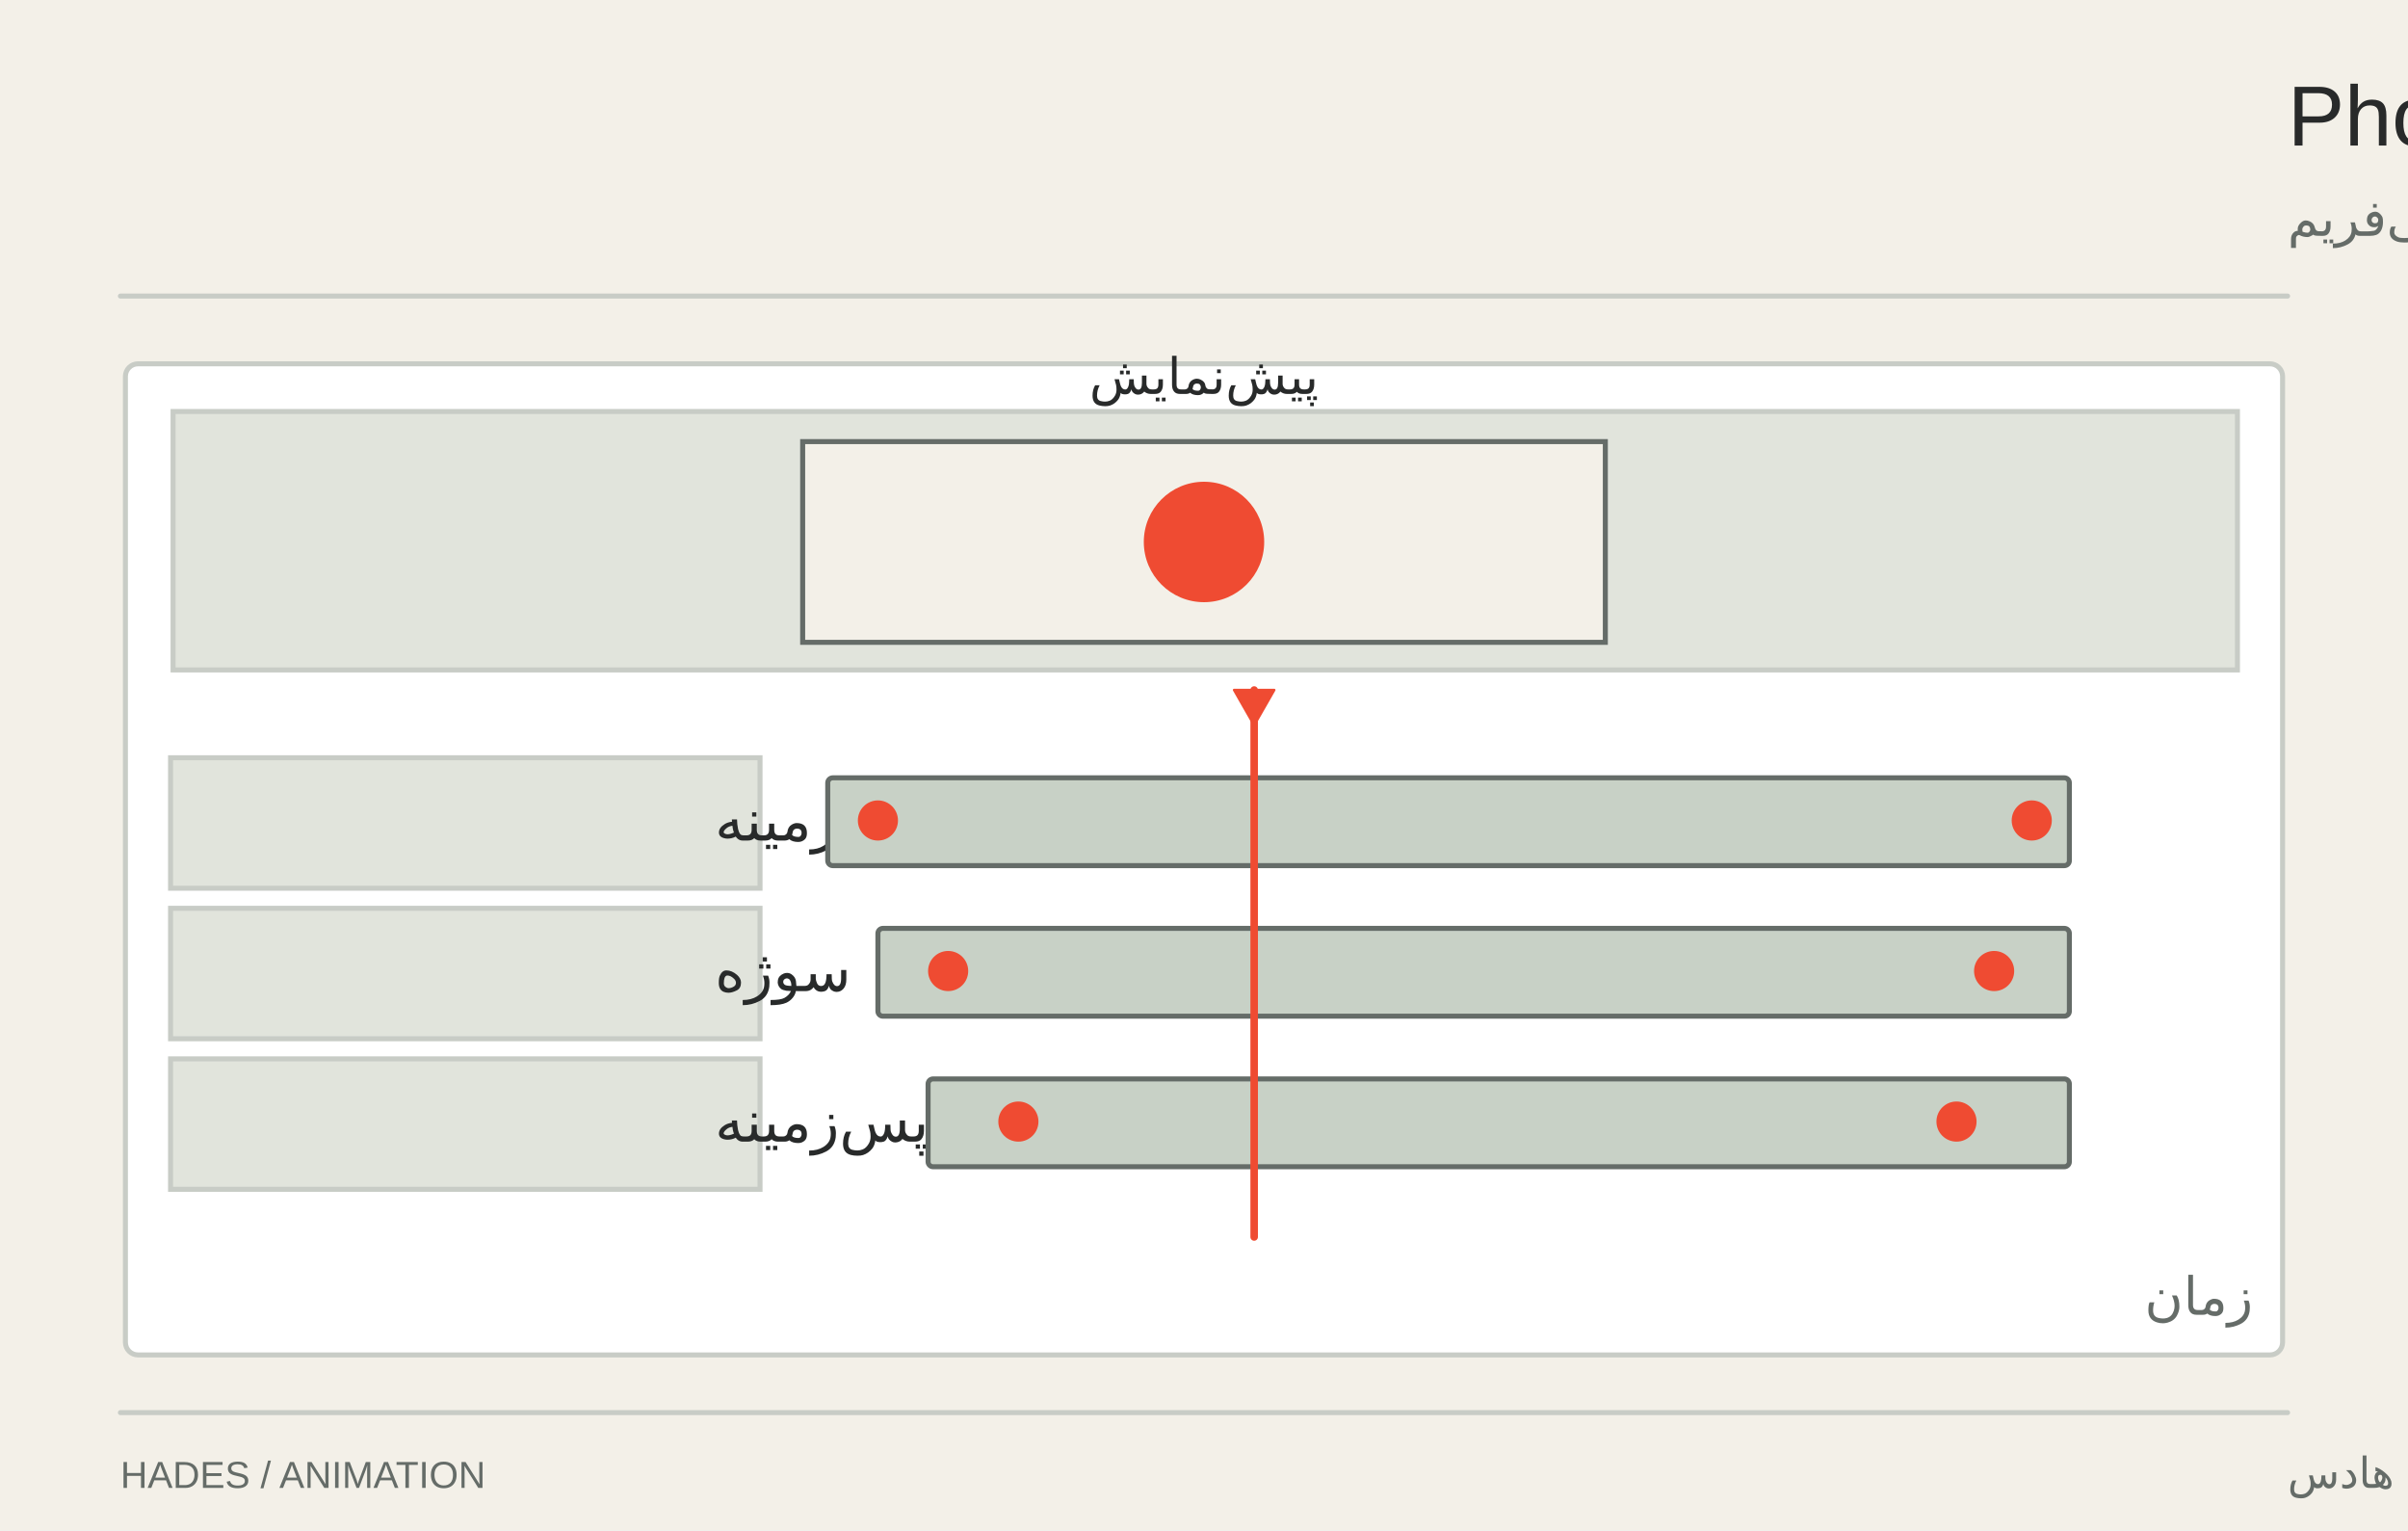
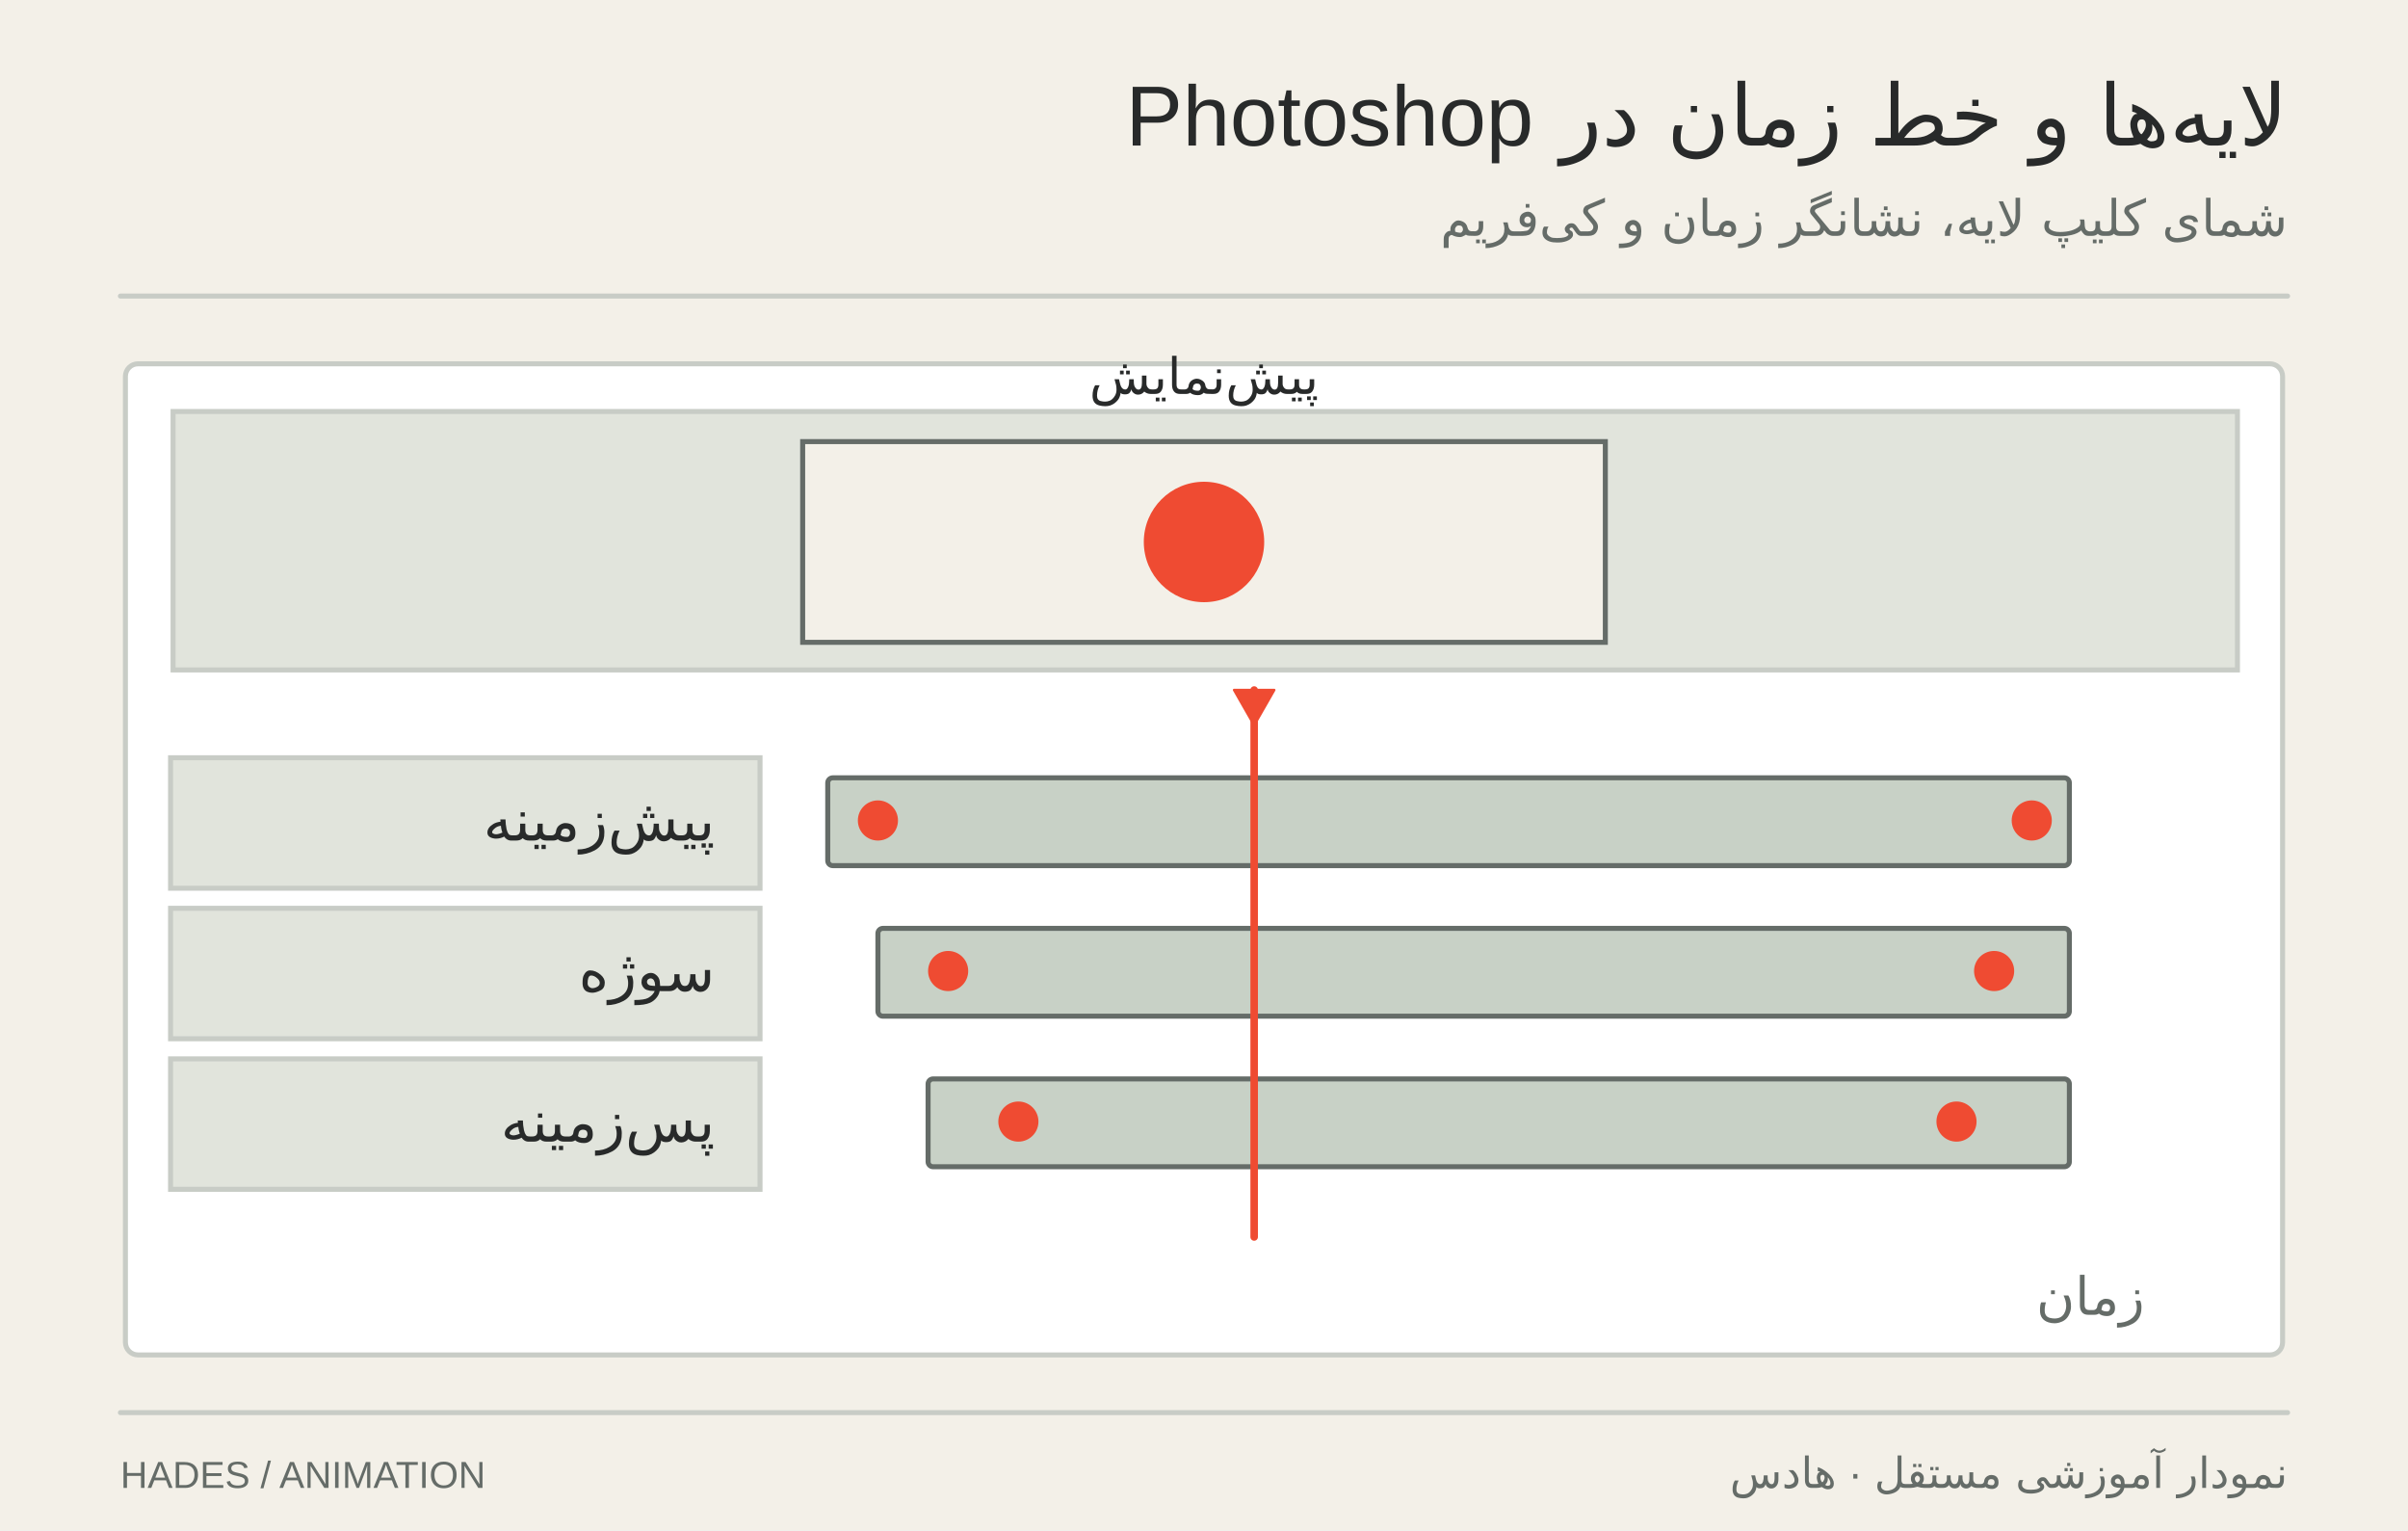
<svg xmlns="http://www.w3.org/2000/svg" width="960" height="610" viewBox="0 0 960 610" role="img" aria-label="لایه‌ها و خط زمان در Photoshop">
  <rect width="960" height="610" fill="#F3F0E8" />
  <g font-family="Tahoma,Arial,sans-serif">
-     <text x="912" y="58" font-size="34" fill="#282A2A" text-anchor="end" direction="rtl" unicode-bidi="plaintext">لایه‌ها و خط زمان در Photoshop</text>
-     <text x="912" y="94" font-size="20" fill="#656C68" text-anchor="end" direction="rtl" unicode-bidi="plaintext">شمای کلیپ لایه، نشانگر زمان و کی‌فریم</text>
+     <text x="912" y="58" font-size="34" fill="#282A2A" text-anchor="start" direction="rtl" unicode-bidi="plaintext">لایه‌ها و خط زمان در Photoshop</text>
+     <text x="912" y="94" font-size="20" fill="#656C68" text-anchor="start" direction="rtl" unicode-bidi="plaintext">شمای کلیپ لایه، نشانگر زمان و کی‌فریم</text>
    <line x1="48" y1="118" x2="912" y2="118" stroke="#C8CCC6" stroke-width="2" stroke-linecap="round" />
    <rect x="50" y="145" width="860" height="395" rx="5" fill="#fff" stroke="#C8CCC6" stroke-width="2" />
    <rect x="69" y="164" width="823" height="103" rx="0" fill="#E1E4DC" stroke="#C8CCC6" stroke-width="2" />
    <rect x="320" y="176" width="320" height="80" rx="0" fill="#F3F0E8" stroke="#656C68" stroke-width="2" />
    <circle cx="480" cy="216" r="24" fill="#EF4B32" stroke="none" stroke-width="2" />
    <text x="480" y="157" font-size="20" fill="#282A2A" text-anchor="middle" direction="rtl" unicode-bidi="plaintext">پیش‌نمایش</text>
    <rect x="68" y="302" width="235" height="52" rx="0" fill="#E1E4DC" stroke="#C8CCC6" stroke-width="2" />
-     <text x="285" y="335" font-size="23" fill="#282A2A" text-anchor="end" direction="rtl" unicode-bidi="plaintext">پیش‌زمینه</text>
+     <text x="285" y="335" font-size="23" fill="#282A2A" text-anchor="start" direction="rtl" unicode-bidi="plaintext">پیش‌زمینه</text>
    <rect x="330" y="310" width="495" height="35" rx="2" fill="#C8D1C6" stroke="#656C68" stroke-width="2" />
    <circle cx="350" cy="327" r="8" fill="#EF4B32" stroke="none" stroke-width="2" />
    <circle cx="810" cy="327" r="8" fill="#EF4B32" stroke="none" stroke-width="2" />
    <rect x="68" y="362" width="235" height="52" rx="0" fill="#E1E4DC" stroke="#C8CCC6" stroke-width="2" />
-     <text x="285" y="395" font-size="23" fill="#282A2A" text-anchor="end" direction="rtl" unicode-bidi="plaintext">سوژه</text>
+     <text x="285" y="395" font-size="23" fill="#282A2A" text-anchor="start" direction="rtl" unicode-bidi="plaintext">سوژه</text>
    <rect x="350" y="370" width="475" height="35" rx="2" fill="#C8D1C6" stroke="#656C68" stroke-width="2" />
    <circle cx="378" cy="387" r="8" fill="#EF4B32" stroke="none" stroke-width="2" />
    <circle cx="795" cy="387" r="8" fill="#EF4B32" stroke="none" stroke-width="2" />
    <rect x="68" y="422" width="235" height="52" rx="0" fill="#E1E4DC" stroke="#C8CCC6" stroke-width="2" />
-     <text x="285" y="455" font-size="23" fill="#282A2A" text-anchor="end" direction="rtl" unicode-bidi="plaintext">پس‌زمینه</text>
+     <text x="285" y="455" font-size="23" fill="#282A2A" text-anchor="start" direction="rtl" unicode-bidi="plaintext">پس‌زمینه</text>
    <rect x="370" y="430" width="455" height="35" rx="2" fill="#C8D1C6" stroke="#656C68" stroke-width="2" />
    <circle cx="406" cy="447" r="8" fill="#EF4B32" stroke="none" stroke-width="2" />
    <circle cx="780" cy="447" r="8" fill="#EF4B32" stroke="none" stroke-width="2" />
    <line x1="500" y1="275" x2="500" y2="493" stroke="#EF4B32" stroke-width="3" stroke-linecap="round" />
    <path d="M492 275 L508 275 L500 289Z" fill="#EF4B32" stroke="#EF4B32" stroke-width="1" stroke-linecap="round" stroke-linejoin="round" />
-     <text x="855" y="524" font-size="21" fill="#656C68" text-anchor="end" direction="rtl" unicode-bidi="plaintext">زمان</text>
+     <text x="855" y="524" font-size="21" fill="#656C68" text-anchor="start" direction="rtl" unicode-bidi="plaintext">زمان</text>
    <line x1="48" y1="563" x2="912" y2="563" stroke="#C8CCC6" stroke-width="2" stroke-linecap="round" />
-     <text x="912" y="593" font-size="17" fill="#656C68" text-anchor="end" direction="rtl" unicode-bidi="plaintext">نمودار آموزشی مستقل · هادس</text>
+     <text x="912" y="593" font-size="17" fill="#656C68" text-anchor="start" direction="rtl" unicode-bidi="plaintext">نمودار آموزشی مستقل · هادس</text>
    <text x="48" y="593" font-size="15" fill="#656C68" text-anchor="start" direction="ltr" unicode-bidi="plaintext">HADES / ANIMATION</text>
  </g>
</svg>
